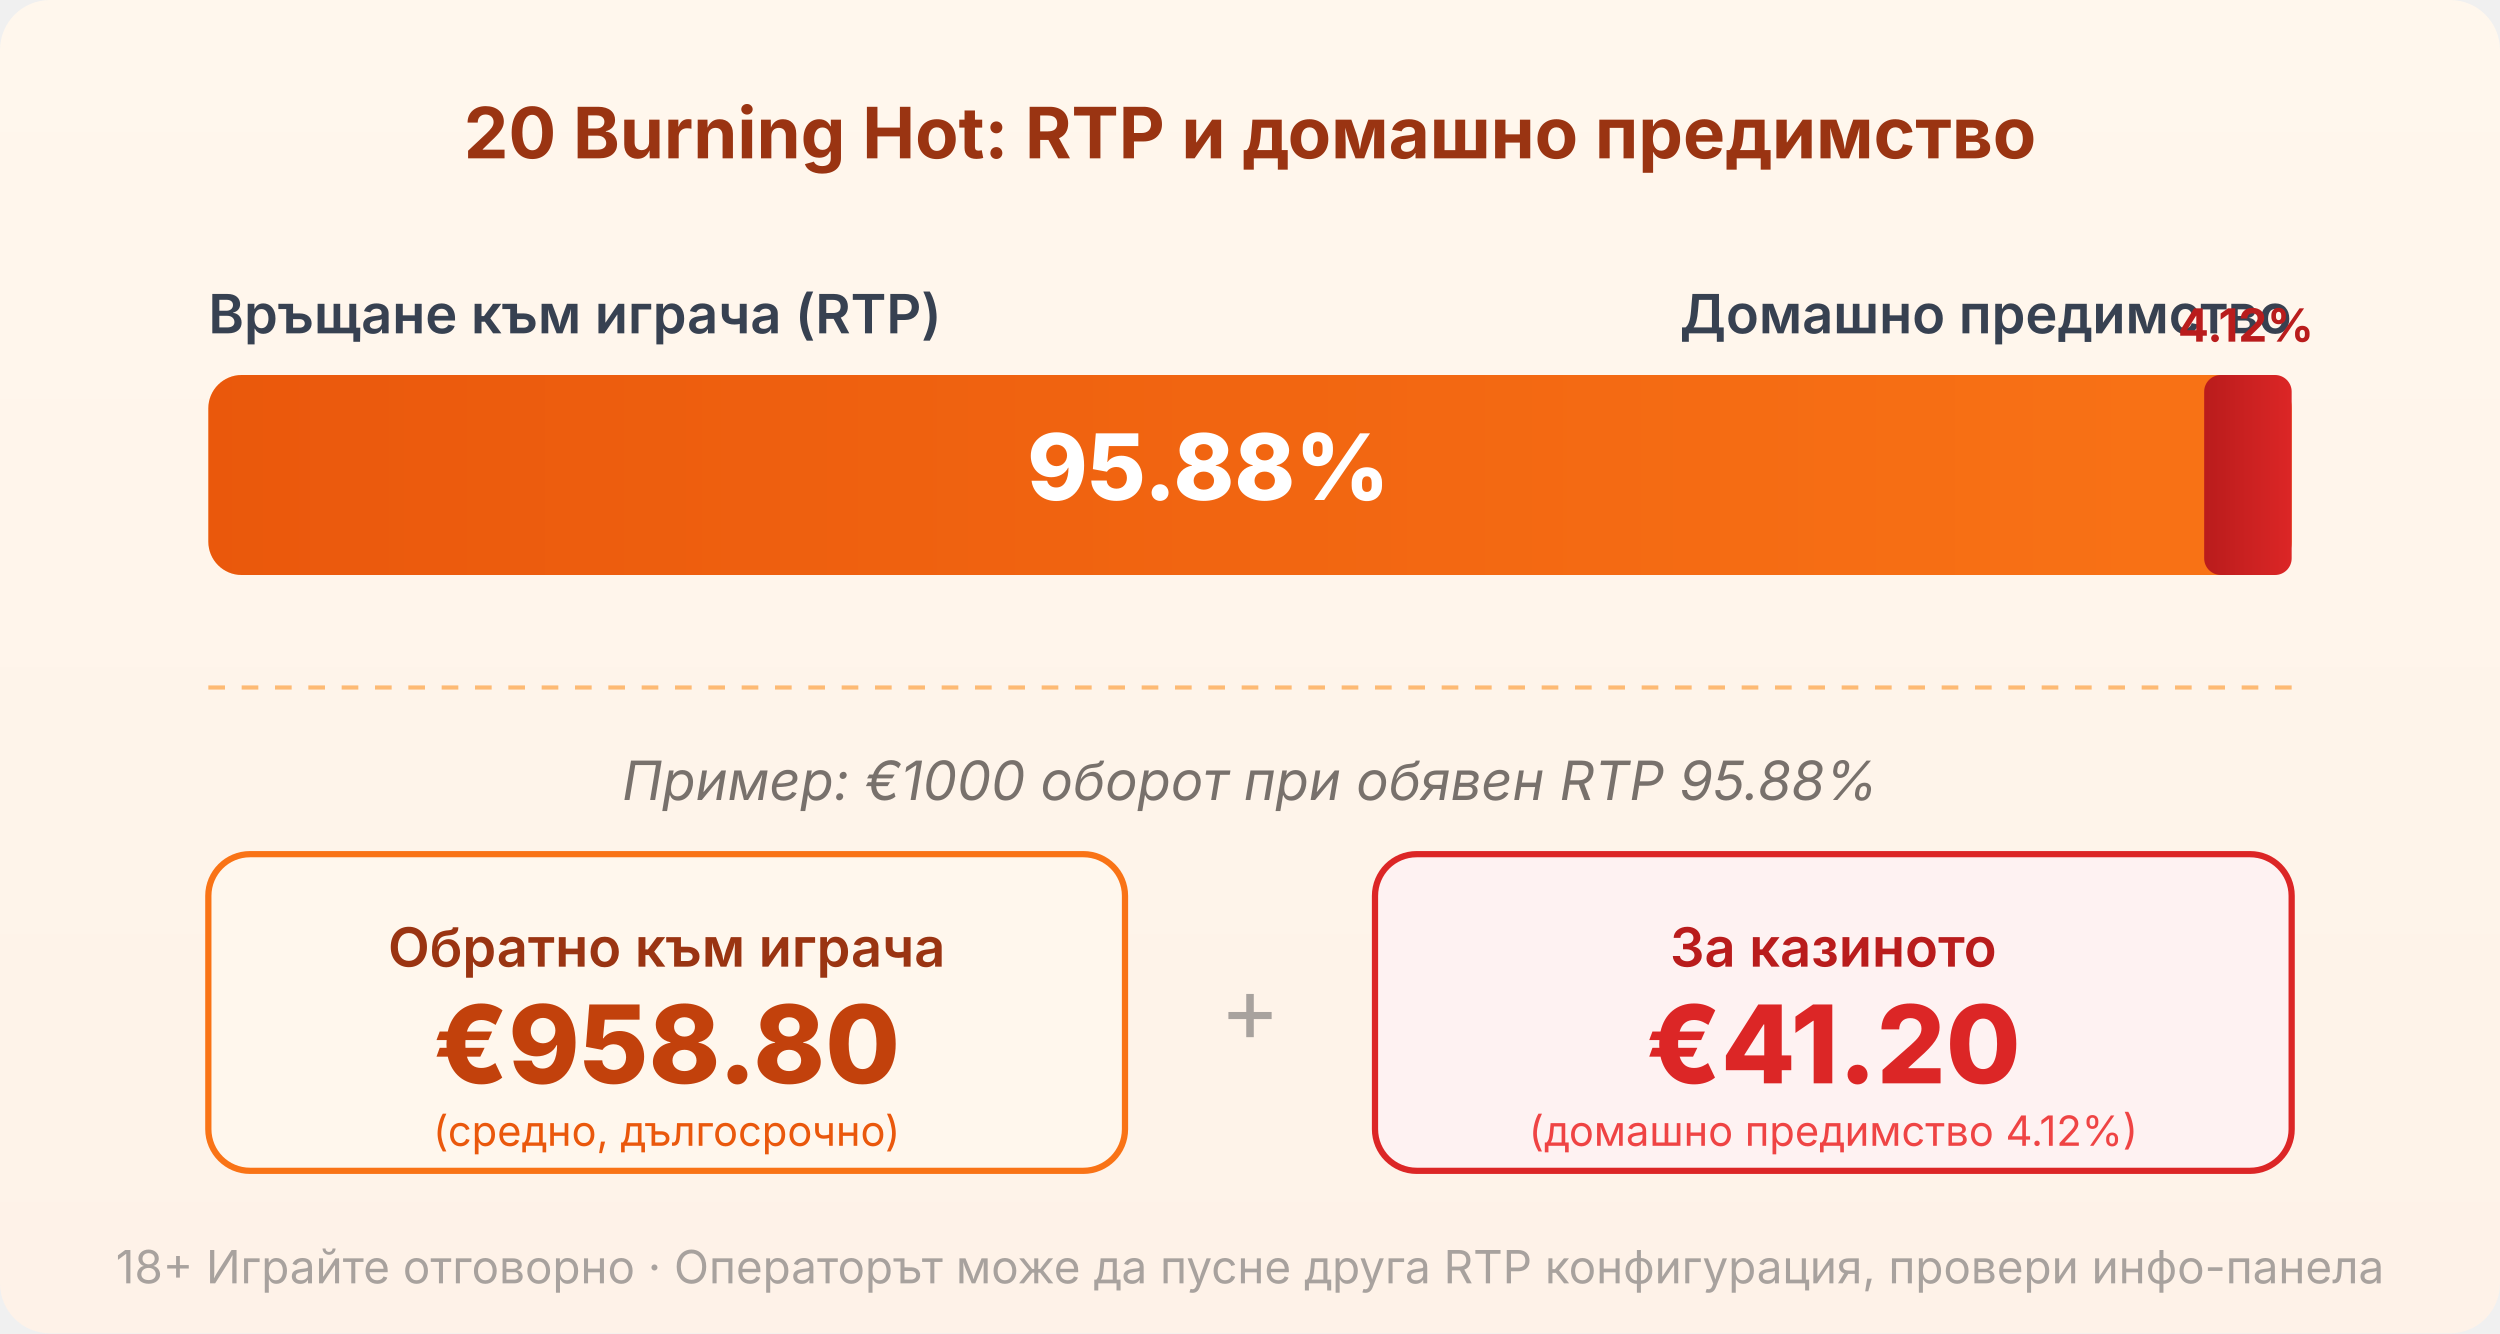
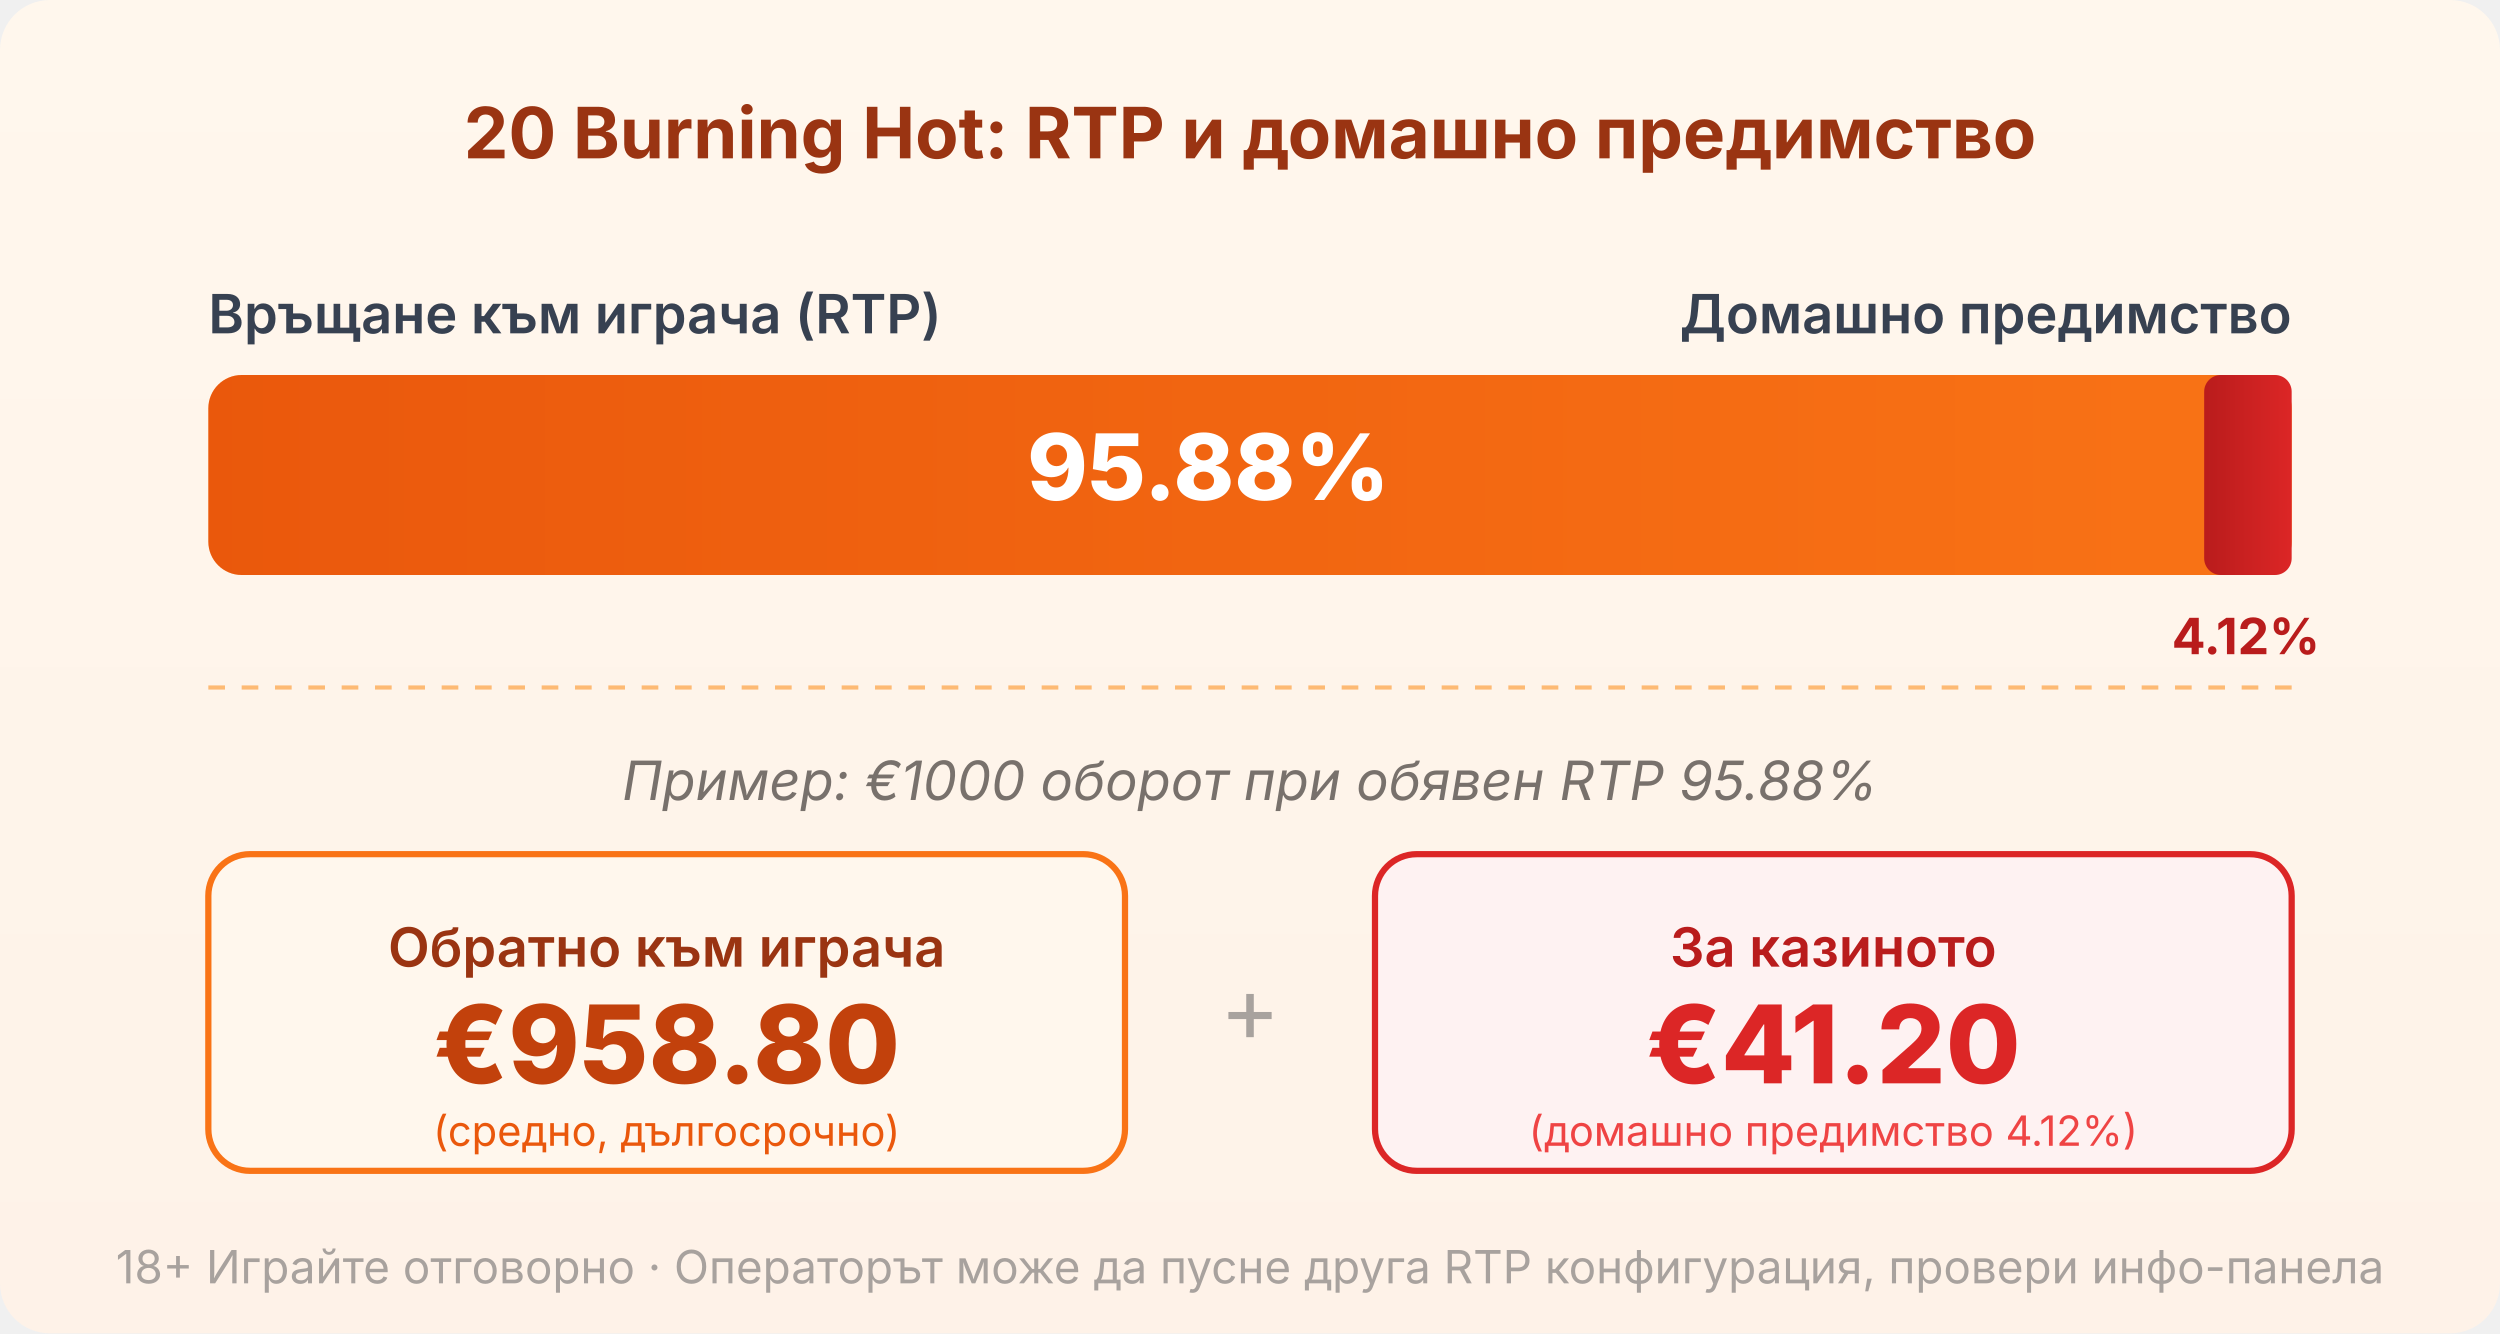
<svg xmlns="http://www.w3.org/2000/svg" viewBox="0 0 600 320" width="600" height="320" role="img" aria-label="20 Burning Hot RTP 95.88% и домашно предимство 4.12%: при €1000 оборот средно €958.80 се връщат на играча, €41.20 остават за казиното">
  <defs>
    <linearGradient id="bg" x1="0" y1="0" x2="0" y2="1">
      <stop offset="0%" stop-color="#fff7ed" />
      <stop offset="100%" stop-color="#fef2e8" />
    </linearGradient>
    <linearGradient id="playerBar" x1="0" y1="0" x2="1" y2="0">
      <stop offset="0%" stop-color="#ea580c" />
      <stop offset="100%" stop-color="#f97316" />
    </linearGradient>
    <linearGradient id="houseBar" x1="0" y1="0" x2="1" y2="0">
      <stop offset="0%" stop-color="#b91c1c" />
      <stop offset="100%" stop-color="#dc2626" />
    </linearGradient>
  </defs>
  <rect width="600" height="320" rx="12" ry="12" fill="url(#bg)" />
  <text x="300" y="38" font-family="system-ui, -apple-system, sans-serif" font-size="17" font-weight="700" fill="#9a3412" text-anchor="middle">20 Burning Hot: RTP и домашно предимство</text>
  <text x="50" y="80" font-family="system-ui, -apple-system, sans-serif" font-size="13" fill="#374151" font-weight="600">Връщане към играча (RTP)</text>
  <text x="550" y="80" font-family="system-ui, -apple-system, sans-serif" font-size="13" fill="#374151" font-weight="600" text-anchor="end">Домашно предимство</text>
  <rect x="50" y="90" width="500" height="48" rx="8" fill="#fed7aa" />
  <rect x="50" y="90" width="500" height="48" rx="8" fill="url(#playerBar)" />
  <rect x="529" y="90" width="21" height="48" rx="4" fill="url(#houseBar)" />
  <text x="290" y="120" font-family="system-ui, -apple-system, sans-serif" font-size="22" font-weight="800" fill="#ffffff" text-anchor="middle">95.88%</text>
-   <text x="539" y="82" font-family="system-ui, -apple-system, sans-serif" font-size="11" font-weight="700" fill="#b91c1c" text-anchor="middle">4.12%</text>
+   <text x="539" y="157" font-family="system-ui, -apple-system, sans-serif" font-size="12" font-weight="700" fill="#b91c1c" text-anchor="middle">4.12%</text>
  <line x1="50" y1="165" x2="550" y2="165" stroke="#fdba74" stroke-width="1" stroke-dasharray="4,4" />
  <text x="300" y="192" font-family="system-ui, -apple-system, sans-serif" font-size="13" fill="#78716c" text-anchor="middle" font-style="italic">Пример: €1000 оборот при обявен RTP 95.88%</text>
  <rect x="50" y="205" width="220" height="76" rx="10" fill="#fff7ed" stroke="#f97316" stroke-width="1.5" />
  <text x="160" y="232" font-family="system-ui, -apple-system, sans-serif" font-size="13" fill="#9a3412" text-anchor="middle" font-weight="600">Обратно към играча</text>
  <text x="160" y="260" font-family="system-ui, -apple-system, sans-serif" font-size="26" font-weight="800" fill="#c2410c" text-anchor="middle">€958.80</text>
  <text x="160" y="275" font-family="system-ui, -apple-system, sans-serif" font-size="10" fill="#ea580c" text-anchor="middle">(средно, дългосрочно)</text>
  <rect x="330" y="205" width="220" height="76" rx="10" fill="#fef2f2" stroke="#dc2626" stroke-width="1.5" />
  <text x="440" y="232" font-family="system-ui, -apple-system, sans-serif" font-size="13" fill="#b91c1c" text-anchor="middle" font-weight="600">За казиното</text>
  <text x="440" y="260" font-family="system-ui, -apple-system, sans-serif" font-size="26" font-weight="800" fill="#dc2626" text-anchor="middle">€41.20</text>
  <text x="440" y="275" font-family="system-ui, -apple-system, sans-serif" font-size="10" fill="#ef4444" text-anchor="middle">(домашно предимство 4.12%)</text>
  <text x="300" y="250" font-family="system-ui, -apple-system, sans-serif" font-size="22" fill="#a8a29e" text-anchor="middle">+</text>
  <text x="300" y="308" font-family="system-ui, -apple-system, sans-serif" font-size="11" fill="#a8a29e" text-anchor="middle">18+ Играйте отговорно · Операторът може да пусне друга RTP конфигурация, провери инфо-панела</text>
</svg>
